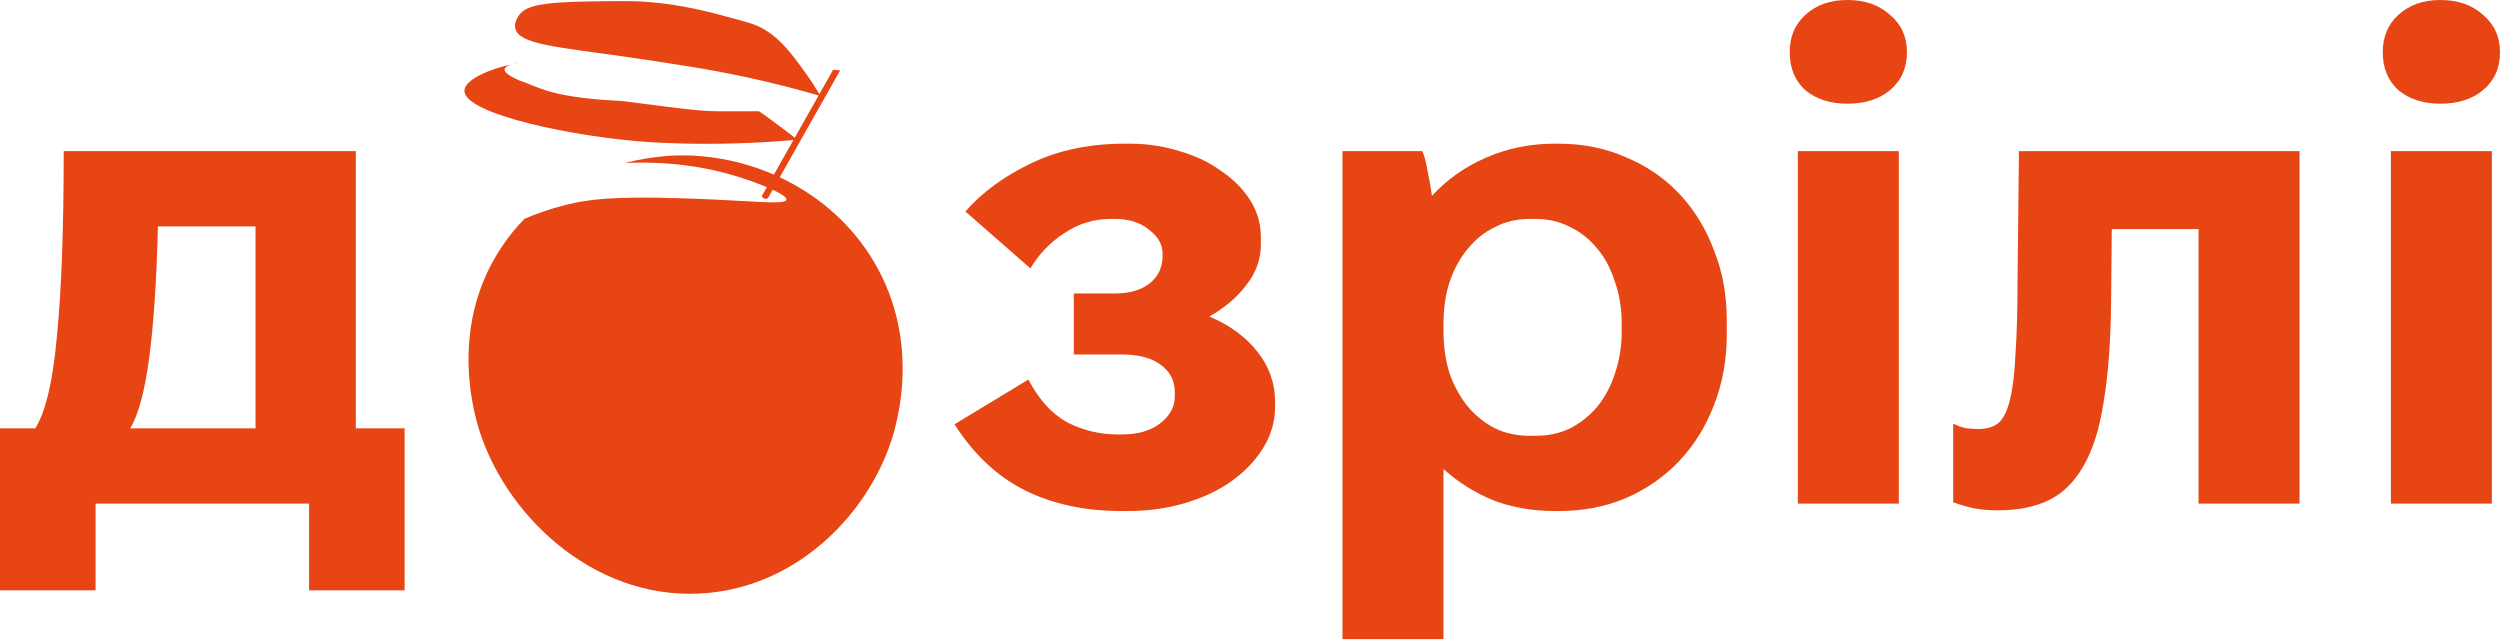
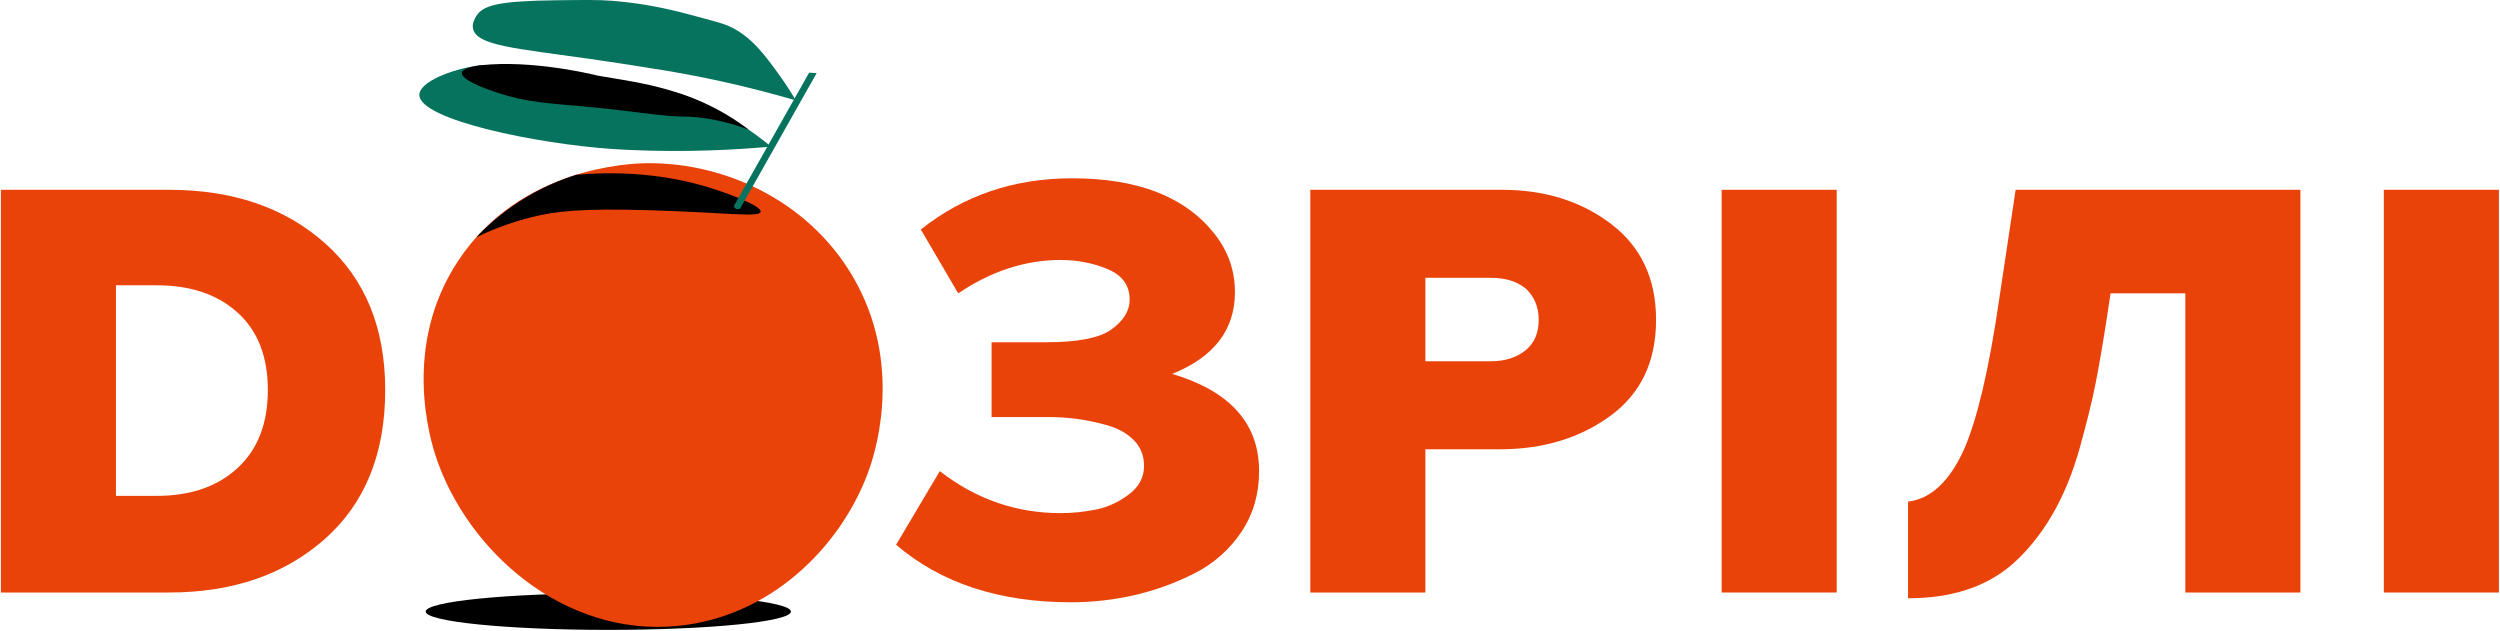
- <svg xmlns="http://www.w3.org/2000/svg" width="226" height="58" viewBox="0 0 226 58" fill="none">
-   <path d="M0 38.722H3.186C4.125 37.252 4.779 34.474 5.147 30.39C5.555 26.305 5.759 20.73 5.759 13.663H32.166V38.722H36.578V53.366H27.939V45.523H8.639V53.366H0V38.722ZM23.099 38.722V20.464H14.276C14.153 25.406 13.888 29.389 13.479 32.411C13.071 35.434 12.499 37.538 11.764 38.722H23.099Z" fill="#E84514" />
-   <path d="M101.361 46.197C98.052 46.197 95.132 45.564 92.599 44.298C90.107 43.032 88.004 41.05 86.288 38.355L92.967 34.311C93.906 36.108 95.07 37.395 96.459 38.171C97.889 38.906 99.42 39.274 101.054 39.274H101.422C102.851 39.274 103.995 38.947 104.853 38.293C105.751 37.599 106.201 36.782 106.201 35.843V35.475C106.201 34.413 105.772 33.576 104.914 32.963C104.097 32.35 102.913 32.044 101.361 32.044H97.072V26.53H100.809C102.116 26.53 103.158 26.223 103.934 25.611C104.71 24.998 105.098 24.16 105.098 23.099V22.915C105.098 22.098 104.689 21.383 103.873 20.77C103.096 20.117 102.055 19.79 100.748 19.79H100.441C98.889 19.79 97.48 20.219 96.214 21.077C94.948 21.894 93.927 22.956 93.15 24.263L87.269 19.116C88.821 17.36 90.802 15.91 93.212 14.766C95.662 13.581 98.481 12.989 101.667 12.989H102.157C103.709 12.989 105.2 13.214 106.63 13.663C108.059 14.072 109.305 14.664 110.367 15.44C111.47 16.175 112.348 17.053 113.002 18.074C113.655 19.096 113.982 20.219 113.982 21.444V22.118C113.982 23.425 113.553 24.63 112.695 25.733C111.878 26.836 110.755 27.796 109.326 28.613C111.164 29.389 112.614 30.451 113.676 31.799C114.738 33.147 115.269 34.658 115.269 36.333V36.762C115.269 38.069 114.921 39.294 114.227 40.438C113.533 41.581 112.593 42.582 111.409 43.44C110.224 44.298 108.815 44.972 107.181 45.462C105.547 45.952 103.811 46.197 101.973 46.197H101.361Z" fill="#E84514" />
-   <path d="M121.361 13.663H128.591C128.795 14.194 128.959 14.848 129.081 15.624C129.244 16.359 129.367 17.053 129.449 17.707C130.797 16.236 132.41 15.093 134.289 14.276C136.209 13.418 138.292 12.989 140.538 12.989H140.906C143.112 12.989 145.134 13.398 146.972 14.214C148.851 14.991 150.464 16.093 151.812 17.523C153.16 18.953 154.201 20.648 154.937 22.608C155.713 24.528 156.101 26.652 156.101 28.98V30.206C156.101 32.534 155.713 34.678 154.937 36.639C154.201 38.559 153.16 40.233 151.812 41.663C150.464 43.093 148.851 44.216 146.972 45.033C145.134 45.809 143.112 46.197 140.906 46.197H140.538C138.537 46.197 136.678 45.87 134.963 45.217C133.288 44.522 131.797 43.583 130.49 42.398V57.777H121.361V13.663ZM138.823 39.396C139.967 39.396 141.008 39.172 141.948 38.722C142.887 38.232 143.704 37.578 144.398 36.762C145.093 35.904 145.624 34.903 145.991 33.759C146.4 32.575 146.604 31.288 146.604 29.899V29.287C146.604 27.898 146.4 26.632 145.991 25.488C145.624 24.303 145.093 23.303 144.398 22.486C143.704 21.628 142.887 20.974 141.948 20.525C141.008 20.035 139.967 19.79 138.823 19.79H138.271C137.128 19.79 136.086 20.035 135.147 20.525C134.207 20.974 133.39 21.628 132.696 22.486C132.002 23.303 131.45 24.303 131.042 25.488C130.674 26.632 130.49 27.898 130.49 29.287V29.899C130.49 31.288 130.674 32.575 131.042 33.759C131.45 34.903 132.002 35.904 132.696 36.762C133.39 37.578 134.207 38.232 135.147 38.722C136.086 39.172 137.128 39.396 138.271 39.396H138.823Z" fill="#E84514" />
-   <path d="M166.998 9.374C165.445 9.374 164.179 8.966 163.199 8.149C162.26 7.291 161.79 6.147 161.79 4.718C161.79 3.329 162.26 2.206 163.199 1.348C164.179 0.449 165.445 0 166.998 0C168.591 0 169.877 0.449 170.858 1.348C171.879 2.206 172.389 3.329 172.389 4.718C172.389 6.147 171.879 7.291 170.858 8.149C169.877 8.966 168.591 9.374 166.998 9.374ZM162.525 13.663H171.654V45.523H162.525V13.663Z" fill="#E84514" />
-   <path d="M180.612 46.136C179.836 46.136 179.121 46.075 178.467 45.952C177.855 45.829 177.222 45.646 176.568 45.401V38.293C176.977 38.498 177.385 38.641 177.794 38.722C178.243 38.763 178.59 38.783 178.835 38.783C179.611 38.783 180.224 38.6 180.673 38.232C181.122 37.824 181.47 37.109 181.715 36.088C181.96 35.066 182.123 33.678 182.205 31.921C182.327 30.124 182.389 27.816 182.389 24.998L182.511 13.663H207.877V45.523H198.748V20.709H190.905L190.844 27.326C190.803 30.921 190.578 33.923 190.17 36.333C189.802 38.743 189.19 40.683 188.332 42.153C187.515 43.583 186.473 44.604 185.207 45.217C183.941 45.829 182.409 46.136 180.612 46.136Z" fill="#E84514" />
-   <path d="M220.608 9.374C219.056 9.374 217.79 8.966 216.81 8.149C215.87 7.291 215.4 6.147 215.4 4.718C215.4 3.329 215.87 2.206 216.81 1.348C217.79 0.449 219.056 0 220.608 0C222.201 0 223.488 0.449 224.468 1.348C225.489 2.206 226 3.329 226 4.718C226 6.147 225.489 7.291 224.468 8.149C223.488 8.966 222.201 9.374 220.608 9.374ZM216.136 13.663H225.265V45.523H216.136V13.663Z" fill="#E84514" />
-   <path fill-rule="evenodd" clip-rule="evenodd" d="M79.387 24.343C75.71 17.492 68.314 13.947 61.368 14.049C60.837 14.057 58.921 14.113 56.48 14.735C61.457 14.511 65.178 15.422 67.59 16.262L67.603 16.267C68.093 16.438 71.2 17.526 71.085 18.057C71.012 18.387 69.733 18.317 67.133 18.173C65.661 18.092 63.766 17.987 61.428 17.919C55.45 17.744 53.252 18.001 51.173 18.517C49.679 18.889 48.413 19.352 47.423 19.774C46.673 20.536 45.962 21.4 45.314 22.379C40.459 29.707 42.922 37.689 43.417 39.172C46.062 47.104 54.258 54.556 64.077 53.597C71.961 52.827 77.951 46.923 80.335 40.527C80.791 39.304 83.425 31.866 79.387 24.343Z" fill="#E84514" />
-   <path d="M75.315 6.307C73.167 10.109 71.019 13.911 68.872 17.713C68.876 17.731 68.918 17.889 69.075 17.954C69.192 18.003 69.328 17.982 69.429 17.901C71.604 14.052 73.779 10.202 75.955 6.352C75.741 6.337 75.528 6.322 75.315 6.307Z" fill="#E84514" />
-   <path d="M74.171 8.677C73.853 8.133 73.398 7.394 72.794 6.555C71.538 4.812 70.467 3.355 68.707 2.447C68.214 2.193 67.611 2.026 66.426 1.702C64.151 1.081 61.745 0.423 58.478 0.167C57.34 0.078 56.139 0.092 53.735 0.122C48.757 0.183 47.394 0.534 46.826 1.522C46.704 1.734 46.482 2.12 46.578 2.56C46.89 3.995 50.203 4.232 56.558 5.133C56.558 5.133 59.102 5.494 62.723 6.081C65.487 6.529 69.414 7.296 74.171 8.677Z" fill="#E84514" />
-   <path d="M46.834 5.735C44.868 6.008 41.996 7.068 41.986 8.203C41.968 10.33 52.016 12.397 58.545 12.838C59.793 12.921 62.839 13.078 66.674 12.958C68.878 12.89 70.726 12.75 72.063 12.626C71.749 12.369 71.297 12.01 70.738 11.604C69.977 11.051 69.541 10.678 68.612 10.059C68.612 10.059 68.709 10.059 65.518 10.059C63.661 10.059 63.098 10.032 56.234 9.131C49.736 8.821 48.808 7.893 46.951 7.274C43.857 5.945 47.162 5.689 46.834 5.735Z" fill="#E84514" />
+ <svg xmlns="http://www.w3.org/2000/svg" width="1852" height="467" viewBox="0 0 1852 467" fill="none">
+   <path d="M116.164 211.347H85.905V367.332H116.164C141.162 367.332 161.127 360.447 176.044 346.662C190.96 332.884 198.418 313.634 198.418 288.915C198.418 264.195 190.96 245.09 176.044 231.592C161.127 218.1 141.162 211.347 116.164 211.347ZM285.361 288.915C285.361 336.08 270.444 372.872 240.611 399.296C210.777 425.72 172.274 438.932 125.113 438.932H0.667V140.602H125.113C172.561 140.602 211.131 153.811 240.824 180.235C270.511 206.659 285.361 242.886 285.361 288.915Z" fill="#EA4309" />
+   <path d="M405.543 288.914C405.543 311.361 412.789 330.401 427.279 346.022C441.77 361.653 460.095 369.464 482.257 369.464C504.699 369.464 523.098 361.726 537.449 346.237C551.793 330.754 558.971 311.649 558.971 288.914C558.971 266.185 551.726 247.148 537.235 231.804C522.745 216.462 504.419 208.789 482.257 208.789C460.095 208.789 441.77 216.609 427.279 232.232C412.789 247.861 405.543 266.753 405.543 288.914ZM645.914 288.914C645.914 334.664 629.998 372.308 598.181 401.853C566.357 431.408 527.713 446.177 482.257 446.177C436.509 446.177 397.799 431.194 366.121 401.214C334.437 371.241 318.601 333.81 318.601 288.914C318.601 243.458 334.51 205.954 366.334 176.401C398.151 146.854 436.795 132.077 482.257 132.077C528.286 132.077 567.069 146.854 598.607 176.401C630.145 205.954 645.914 243.458 645.914 288.914Z" fill="#EA4309" />
+   <path d="M899.5 172.99C909.728 185.776 914.843 200.266 914.843 216.461C914.843 244.31 899.354 264.481 868.388 276.98C911.287 289.766 932.743 313.778 932.743 349.008C932.743 366.054 928.335 381.117 919.531 394.184C910.722 407.254 899.214 417.409 885.011 424.654C870.799 431.901 855.956 437.301 840.474 440.85C824.984 444.4 809.288 446.177 793.379 446.177C740.246 446.177 697.062 431.973 663.819 403.558L696.208 349.008C722.911 369.749 752.746 380.118 785.708 380.118C794.232 380.118 802.823 379.266 811.492 377.561C820.156 375.857 828.327 372.168 835.999 366.48C843.67 360.8 847.506 353.694 847.506 345.17C847.506 337.5 844.948 331.106 839.834 325.993C834.72 320.878 828.042 317.189 819.803 314.912C811.559 312.641 803.96 311.076 797.002 310.224C790.036 309.372 783.004 308.944 775.906 308.944H734.566V253.54H775.054C798.347 253.54 814.403 250.418 823.212 244.164C832.302 237.632 836.851 230.246 836.851 222.001C836.851 211.494 831.45 203.962 820.655 199.414C809.854 194.873 798.207 192.594 785.708 192.594C759.564 192.594 734.279 200.84 709.846 217.314L682.144 170.008C713.962 144.721 751.327 132.077 794.232 132.077C842.818 132.077 877.904 145.714 899.5 172.99Z" fill="#EA4309" />
+   <path d="M1104.5 205.807H1055.91V267.606H1104.5C1114.73 267.606 1123.18 264.982 1129.86 259.719C1136.53 254.467 1139.87 246.868 1139.87 236.919C1139.87 227.83 1136.89 220.296 1130.92 214.331C1124.38 208.65 1115.58 205.807 1104.5 205.807ZM1226.81 236.919C1226.81 267.891 1215.52 291.618 1192.93 308.092C1170.34 324.574 1143.13 332.811 1111.32 332.811H1055.91V438.932H970.674V140.602H1112.6C1144.41 140.602 1171.41 149.058 1193.57 165.959C1215.73 182.867 1226.81 206.52 1226.81 236.919Z" fill="#EA4309" />
+   <path d="M1360.63 438.932H1275.39V140.602H1360.63V438.932Z" fill="#EA4309" />
+   <path d="M1704.14 140.601V438.932H1618.9V217.314H1563.5L1560.94 234.361C1557.81 254.538 1554.97 271.086 1552.42 284.013C1549.86 296.945 1545.95 312.853 1540.7 331.746C1535.43 350.644 1528.55 367.332 1520.03 381.824C1511.5 396.313 1501.55 408.533 1490.19 418.476C1470.87 434.957 1445.3 443.194 1413.48 443.194V371.594C1430.24 369.61 1444.02 356.825 1454.82 333.238C1464.76 310.509 1473.42 273.717 1480.82 222.854L1493.18 140.601H1704.14Z" fill="#EA4309" />
+   <path d="M1851.18 438.932H1765.94V140.602H1851.18V438.932Z" fill="#EA4309" />
+   <path d="M585.933 453.048C585.933 460.542 525.363 466.616 450.644 466.616C375.925 466.616 315.354 460.542 315.354 453.048C315.354 445.555 375.925 439.48 450.644 439.48C525.363 439.48 585.933 445.555 585.933 453.048Z" fill="black" />
+   <path d="M478.573 120.91C538.76 120.021 602.841 150.746 634.698 210.125C669.685 275.337 646.866 339.805 642.916 350.403C622.254 405.838 570.361 457.01 502.05 463.683C416.969 471.994 345.96 407.41 323.034 338.665C318.746 325.807 297.404 256.619 339.469 193.103C385.44 123.69 467.39 121.075 478.573 120.91Z" fill="#EA4309" />
+   <path d="M352.863 175.731C361.913 171.354 376.039 165.295 394.053 160.822C411.747 156.43 430.449 154.246 481.312 155.735C536.367 157.347 562.523 161.312 563.483 156.91C564.479 152.347 537.516 142.962 533.745 141.648C511.299 133.835 475.501 125.291 426.963 129.456C415.495 133.074 400.44 139.119 384.467 149.475C370.796 158.338 360.391 167.807 352.863 175.731Z" fill="black" />
+   <path d="M599.417 53.803C580.809 86.759 562.201 119.714 543.593 152.67C543.629 152.818 543.988 154.187 545.353 154.757C546.365 155.179 547.542 155.001 548.418 154.301C567.266 120.931 586.113 87.563 604.961 54.194C603.113 54.065 601.265 53.934 599.417 53.803Z" fill="#05735E" />
+   <path d="M589.505 74.346C586.759 69.63 582.803 63.225 577.57 55.956C566.694 40.845 557.41 28.22 542.158 20.348C537.893 18.146 532.67 16.698 522.398 13.892C502.686 8.505 481.839 2.809 453.53 0.588C443.678 -0.186 433.266 -0.058 412.445 0.196C369.306 0.724 357.495 3.765 352.577 12.326C351.518 14.168 349.595 17.516 350.425 21.326C353.133 33.765 381.837 35.82 436.901 43.63C436.901 43.63 458.945 46.756 490.311 51.846C514.257 55.733 548.29 62.378 589.505 74.346Z" fill="#05735E" />
+   <path d="M571.244 108.584C568.516 106.344 564.605 103.232 559.767 99.715C553.175 94.926 532.34 79.97 506.811 70.499C497.885 67.187 483.991 64.812 456.204 60.064C437.597 56.884 443.935 58.476 384.467 50.674C367.161 48.402 361.572 47.604 352.641 48.847C335.615 51.216 310.729 60.404 310.643 70.238C310.481 88.678 397.545 106.59 454.117 110.411C464.933 111.142 491.319 112.483 524.549 111.454C543.648 110.862 559.656 109.654 571.244 108.584Z" fill="#05735E" />
+   <path d="M342.143 53.967C341.446 59.115 359.291 65.509 365.099 67.532C391.637 76.773 408.077 76.363 442.314 79.792C466.085 82.173 479.025 84.461 497.162 85.992C503.209 86.501 510.422 85.995 520.573 87.357C535.261 89.329 546.963 93.123 554.641 96.067C546.07 89.516 532.878 80.685 515.154 73.449C512.349 72.304 507.715 70.499 500.346 68.172C482.775 62.628 469.894 60.515 443.282 56.116C443.282 56.116 401.681 45.439 363.622 47.719C360.013 47.935 357.027 48.2 354.998 48.399C349.297 49.301 342.555 50.928 342.143 53.967Z" fill="black" />
</svg>
